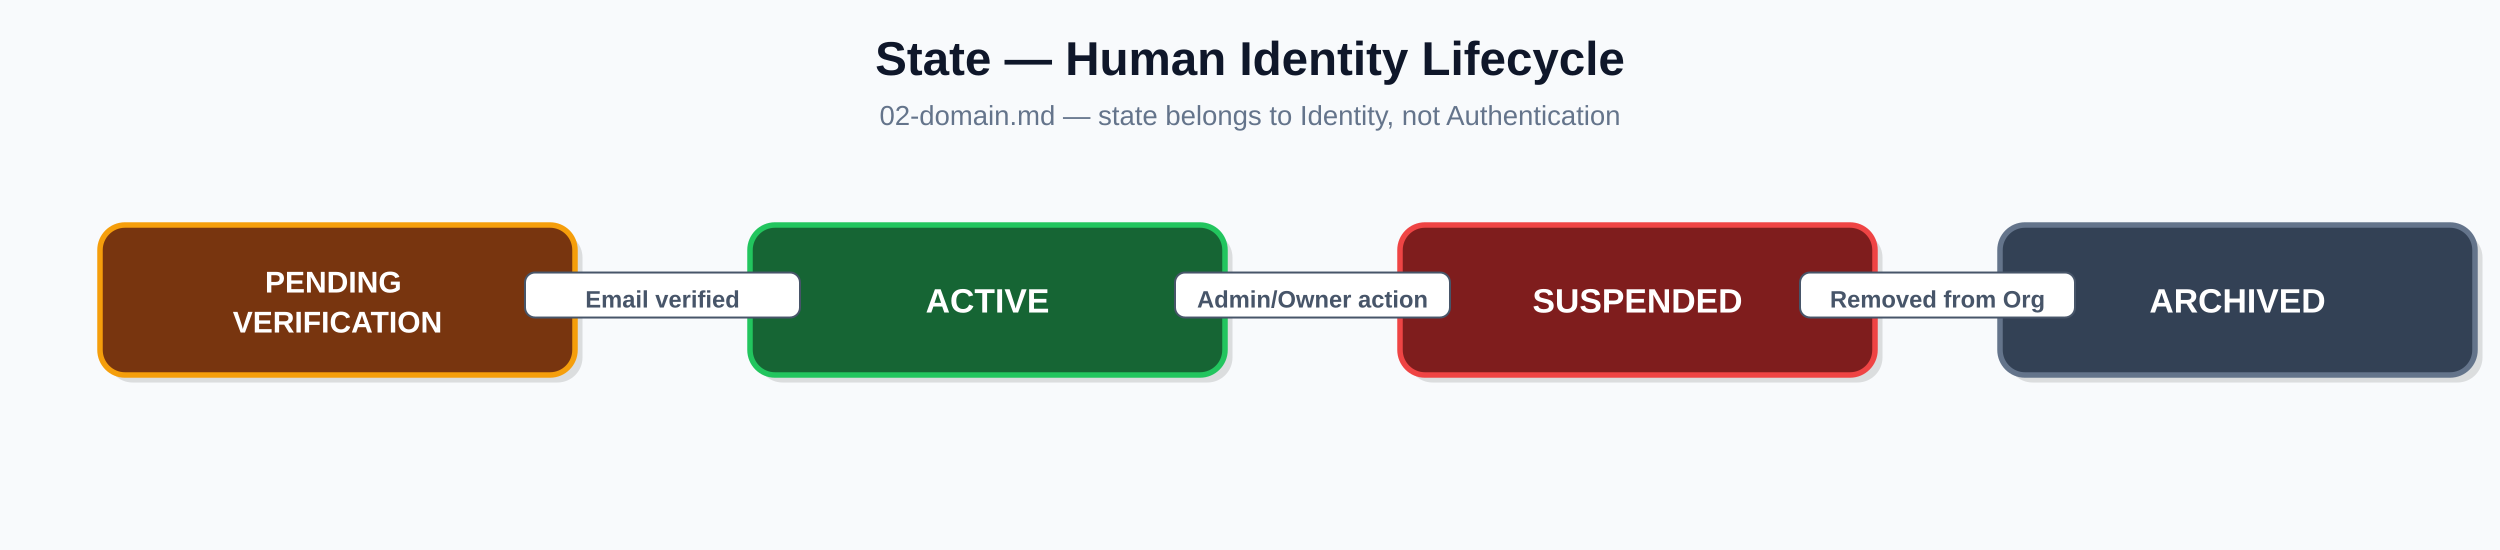
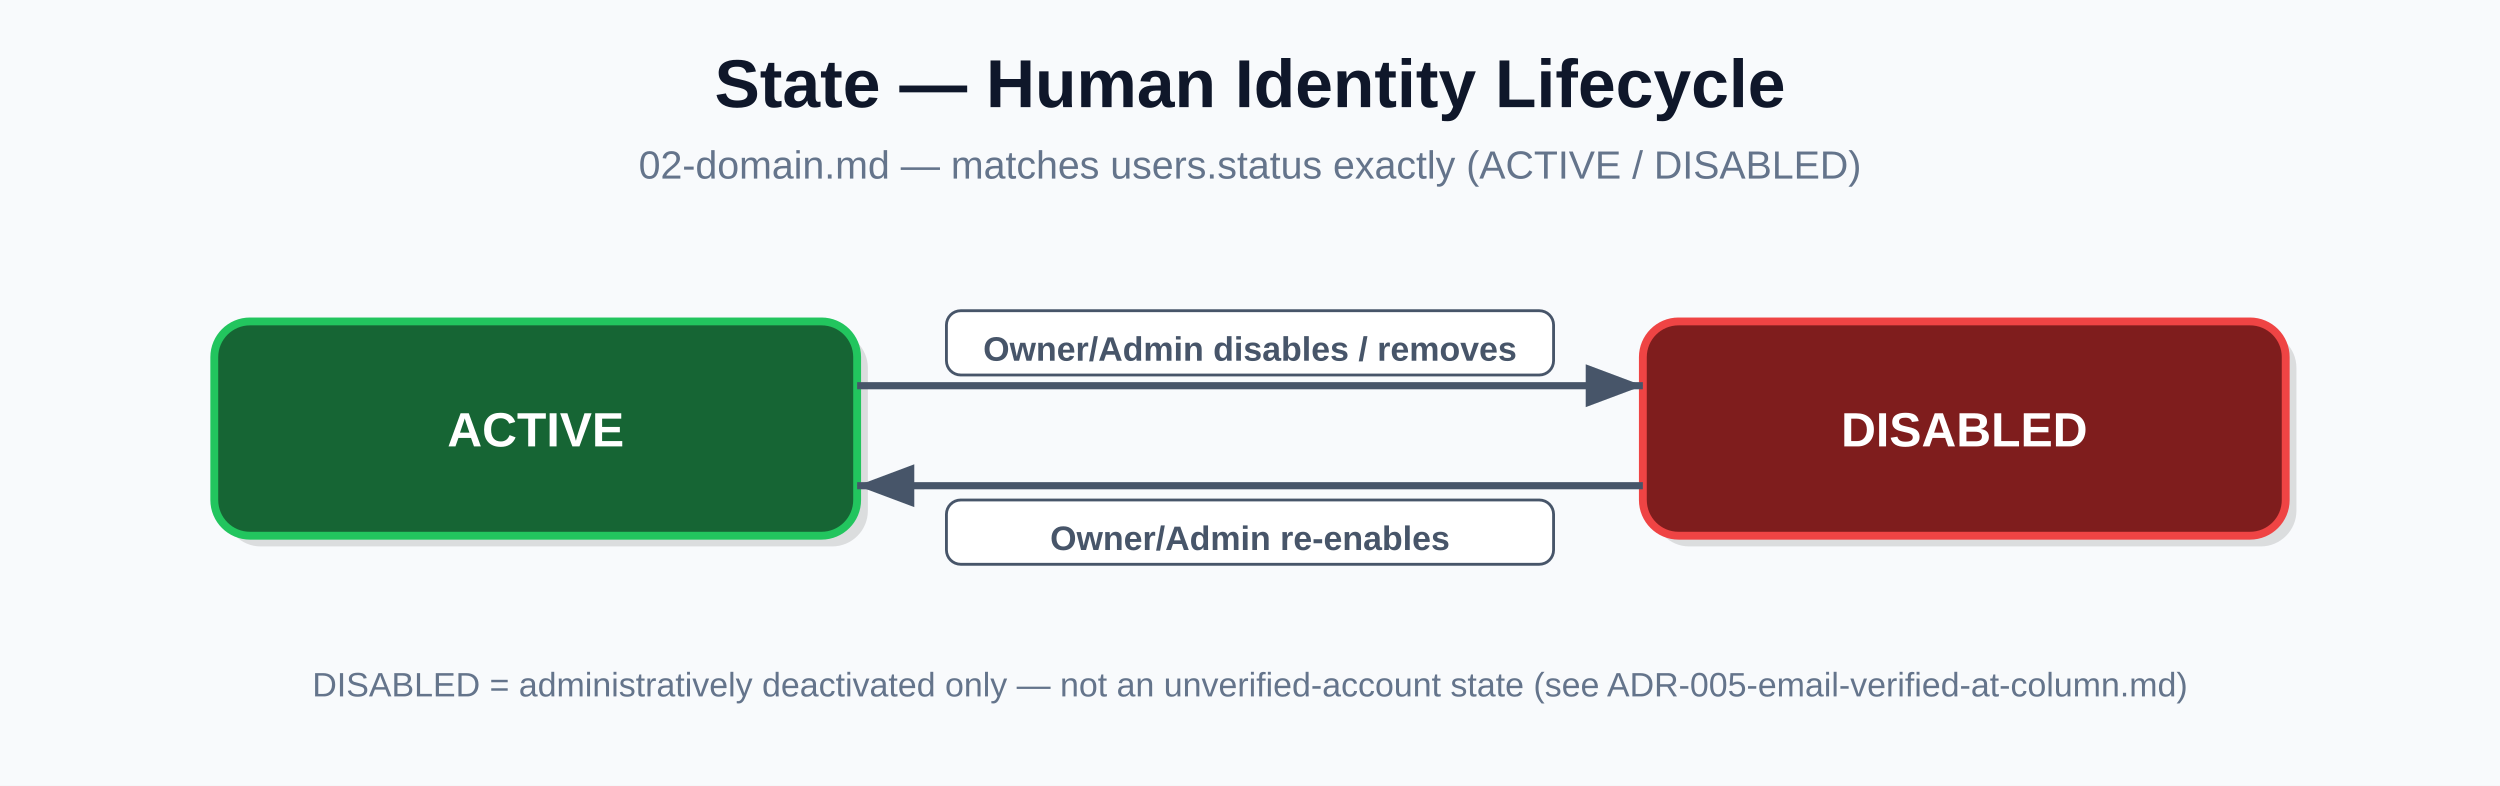
- <svg xmlns="http://www.w3.org/2000/svg" viewBox="0 0 1000 220" width="1000" height="220">
+ <svg xmlns="http://www.w3.org/2000/svg" viewBox="0 0 700 220" width="700" height="220">
  <defs>
    <marker id="stArrow" markerWidth="10" markerHeight="10" refX="8" refY="3" orient="auto" markerUnits="strokeWidth">
      <path d="M0,0 L0,6 L8,3 z" fill="#475569" />
    </marker>
  </defs>
-   <rect x="0" y="0" width="1000" height="220" fill="#f8fafc" />
-   <text x="500.0" y="30" text-anchor="middle" font-family="Segoe UI, Arial, sans-serif" font-size="19" font-weight="800" fill="#0f172a">State — Human Identity Lifecycle</text>
-   <text x="500.0" y="50" text-anchor="middle" font-family="Segoe UI, Arial, sans-serif" font-size="11" fill="#64748b">02-domain.md — state belongs to Identity, not Authentication</text>
+   <rect x="0" y="0" width="700" height="220" fill="#f8fafc" />
+   <text x="350.0" y="30" text-anchor="middle" font-family="Segoe UI, Arial, sans-serif" font-size="19" font-weight="800" fill="#0f172a">State — Human Identity Lifecycle</text>
+   <text x="350.0" y="50" text-anchor="middle" font-family="Segoe UI, Arial, sans-serif" font-size="11" fill="#64748b">02-domain.md — matches users.status exactly (ACTIVE / DISABLED)</text>
  <g>
-     <rect x="43" y="93" width="190" height="60" rx="10" fill="#000" opacity="0.12" />
-     <rect x="40" y="90" width="190" height="60" rx="10" fill="#78350f" stroke="#f59e0b" stroke-width="2.2" />
-     <text x="135.0" y="117.0" text-anchor="middle" font-family="Segoe UI, Arial, sans-serif" font-size="12" font-weight="700" fill="#ffffff">
-       <tspan x="135.0" dy="0">PENDING</tspan>
-       <tspan x="135.0" dy="16">VERIFICATION</tspan>
-     </text>
+     <rect x="63" y="93" width="180" height="60" rx="10" fill="#000" opacity="0.12" />
+     <rect x="60" y="90" width="180" height="60" rx="10" fill="#166534" stroke="#22c55e" stroke-width="2.2" />
+     <text x="150.0" y="125.0" text-anchor="middle" font-family="Segoe UI, Arial, sans-serif" font-size="13.5" font-weight="700" fill="#ffffff">ACTIVE</text>
  </g>
  <g>
-     <rect x="303" y="93" width="190" height="60" rx="10" fill="#000" opacity="0.12" />
-     <rect x="300" y="90" width="190" height="60" rx="10" fill="#166534" stroke="#22c55e" stroke-width="2.2" />
-     <text x="395.0" y="125.0" text-anchor="middle" font-family="Segoe UI, Arial, sans-serif" font-size="13.5" font-weight="700" fill="#ffffff">ACTIVE</text>
+     <rect x="463" y="93" width="180" height="60" rx="10" fill="#000" opacity="0.12" />
+     <rect x="460" y="90" width="180" height="60" rx="10" fill="#7f1d1d" stroke="#ef4444" stroke-width="2.2" />
+     <text x="550.0" y="125.0" text-anchor="middle" font-family="Segoe UI, Arial, sans-serif" font-size="13.5" font-weight="700" fill="#ffffff">DISABLED</text>
  </g>
-   <g>
-     <rect x="563" y="93" width="190" height="60" rx="10" fill="#000" opacity="0.12" />
-     <rect x="560" y="90" width="190" height="60" rx="10" fill="#7f1d1d" stroke="#ef4444" stroke-width="2.2" />
-     <text x="655.0" y="125.0" text-anchor="middle" font-family="Segoe UI, Arial, sans-serif" font-size="13.5" font-weight="700" fill="#ffffff">SUSPENDED</text>
-   </g>
-   <g>
-     <rect x="803" y="93" width="190" height="60" rx="10" fill="#000" opacity="0.12" />
-     <rect x="800" y="90" width="190" height="60" rx="10" fill="#334155" stroke="#64748b" stroke-width="2.2" />
-     <text x="895.0" y="125.0" text-anchor="middle" font-family="Segoe UI, Arial, sans-serif" font-size="13.5" font-weight="700" fill="#ffffff">ARCHIVED</text>
-   </g>
-   <path d="M 230 120 L 300 120" stroke="#475569" stroke-width="2" fill="none" marker-end="url(#stArrow)" />
-   <rect x="210.0" y="109.0" width="110" height="18" fill="#ffffff" stroke="#475569" stroke-width="0.8" rx="4" />
-   <text x="265.0" y="123.0" text-anchor="middle" font-size="9.5" fill="#475569" font-family="Segoe UI, Arial, sans-serif" font-weight="700">Email verified</text>
-   <path d="M 490 120 L 560 120" stroke="#475569" stroke-width="2" fill="none" marker-end="url(#stArrow)" />
-   <rect x="470.0" y="109.0" width="110" height="18" fill="#ffffff" stroke="#475569" stroke-width="0.8" rx="4" />
-   <text x="525.0" y="123.0" text-anchor="middle" font-size="9.5" fill="#475569" font-family="Segoe UI, Arial, sans-serif" font-weight="700">Admin/Owner action</text>
-   <path d="M 750 120 L 800 120" stroke="#475569" stroke-width="2" fill="none" marker-end="url(#stArrow)" />
-   <rect x="720.0" y="109.0" width="110" height="18" fill="#ffffff" stroke="#475569" stroke-width="0.8" rx="4" />
-   <text x="775.0" y="123.0" text-anchor="middle" font-size="9.5" fill="#475569" font-family="Segoe UI, Arial, sans-serif" font-weight="700">Removed from Org</text>
+   <path d="M 240 108 L 460 108" stroke="#475569" stroke-width="2" fill="none" marker-end="url(#stArrow)" />
+   <rect x="265.0" y="87.0" width="170" height="18" fill="#ffffff" stroke="#475569" stroke-width="0.8" rx="4" />
+   <text x="350.0" y="101.0" text-anchor="middle" font-size="9.5" fill="#475569" font-family="Segoe UI, Arial, sans-serif" font-weight="700">Owner/Admin disables / removes</text>
+   <path d="M 460 136 L 240 136" stroke="#475569" stroke-width="2" fill="none" marker-end="url(#stArrow)" />
+   <rect x="265.0" y="140.0" width="170" height="18" fill="#ffffff" stroke="#475569" stroke-width="0.8" rx="4" />
+   <text x="350.0" y="154.0" text-anchor="middle" font-size="9.5" fill="#475569" font-family="Segoe UI, Arial, sans-serif" font-weight="700">Owner/Admin re-enables</text>
+   <text x="350.0" y="195.0" text-anchor="middle" font-size="9.5" fill="#64748b" font-family="Segoe UI, Arial, sans-serif">DISABLED = administratively deactivated only — not an unverified-account state (see ADR-005-email-verified-at-column.md)</text>
</svg>
